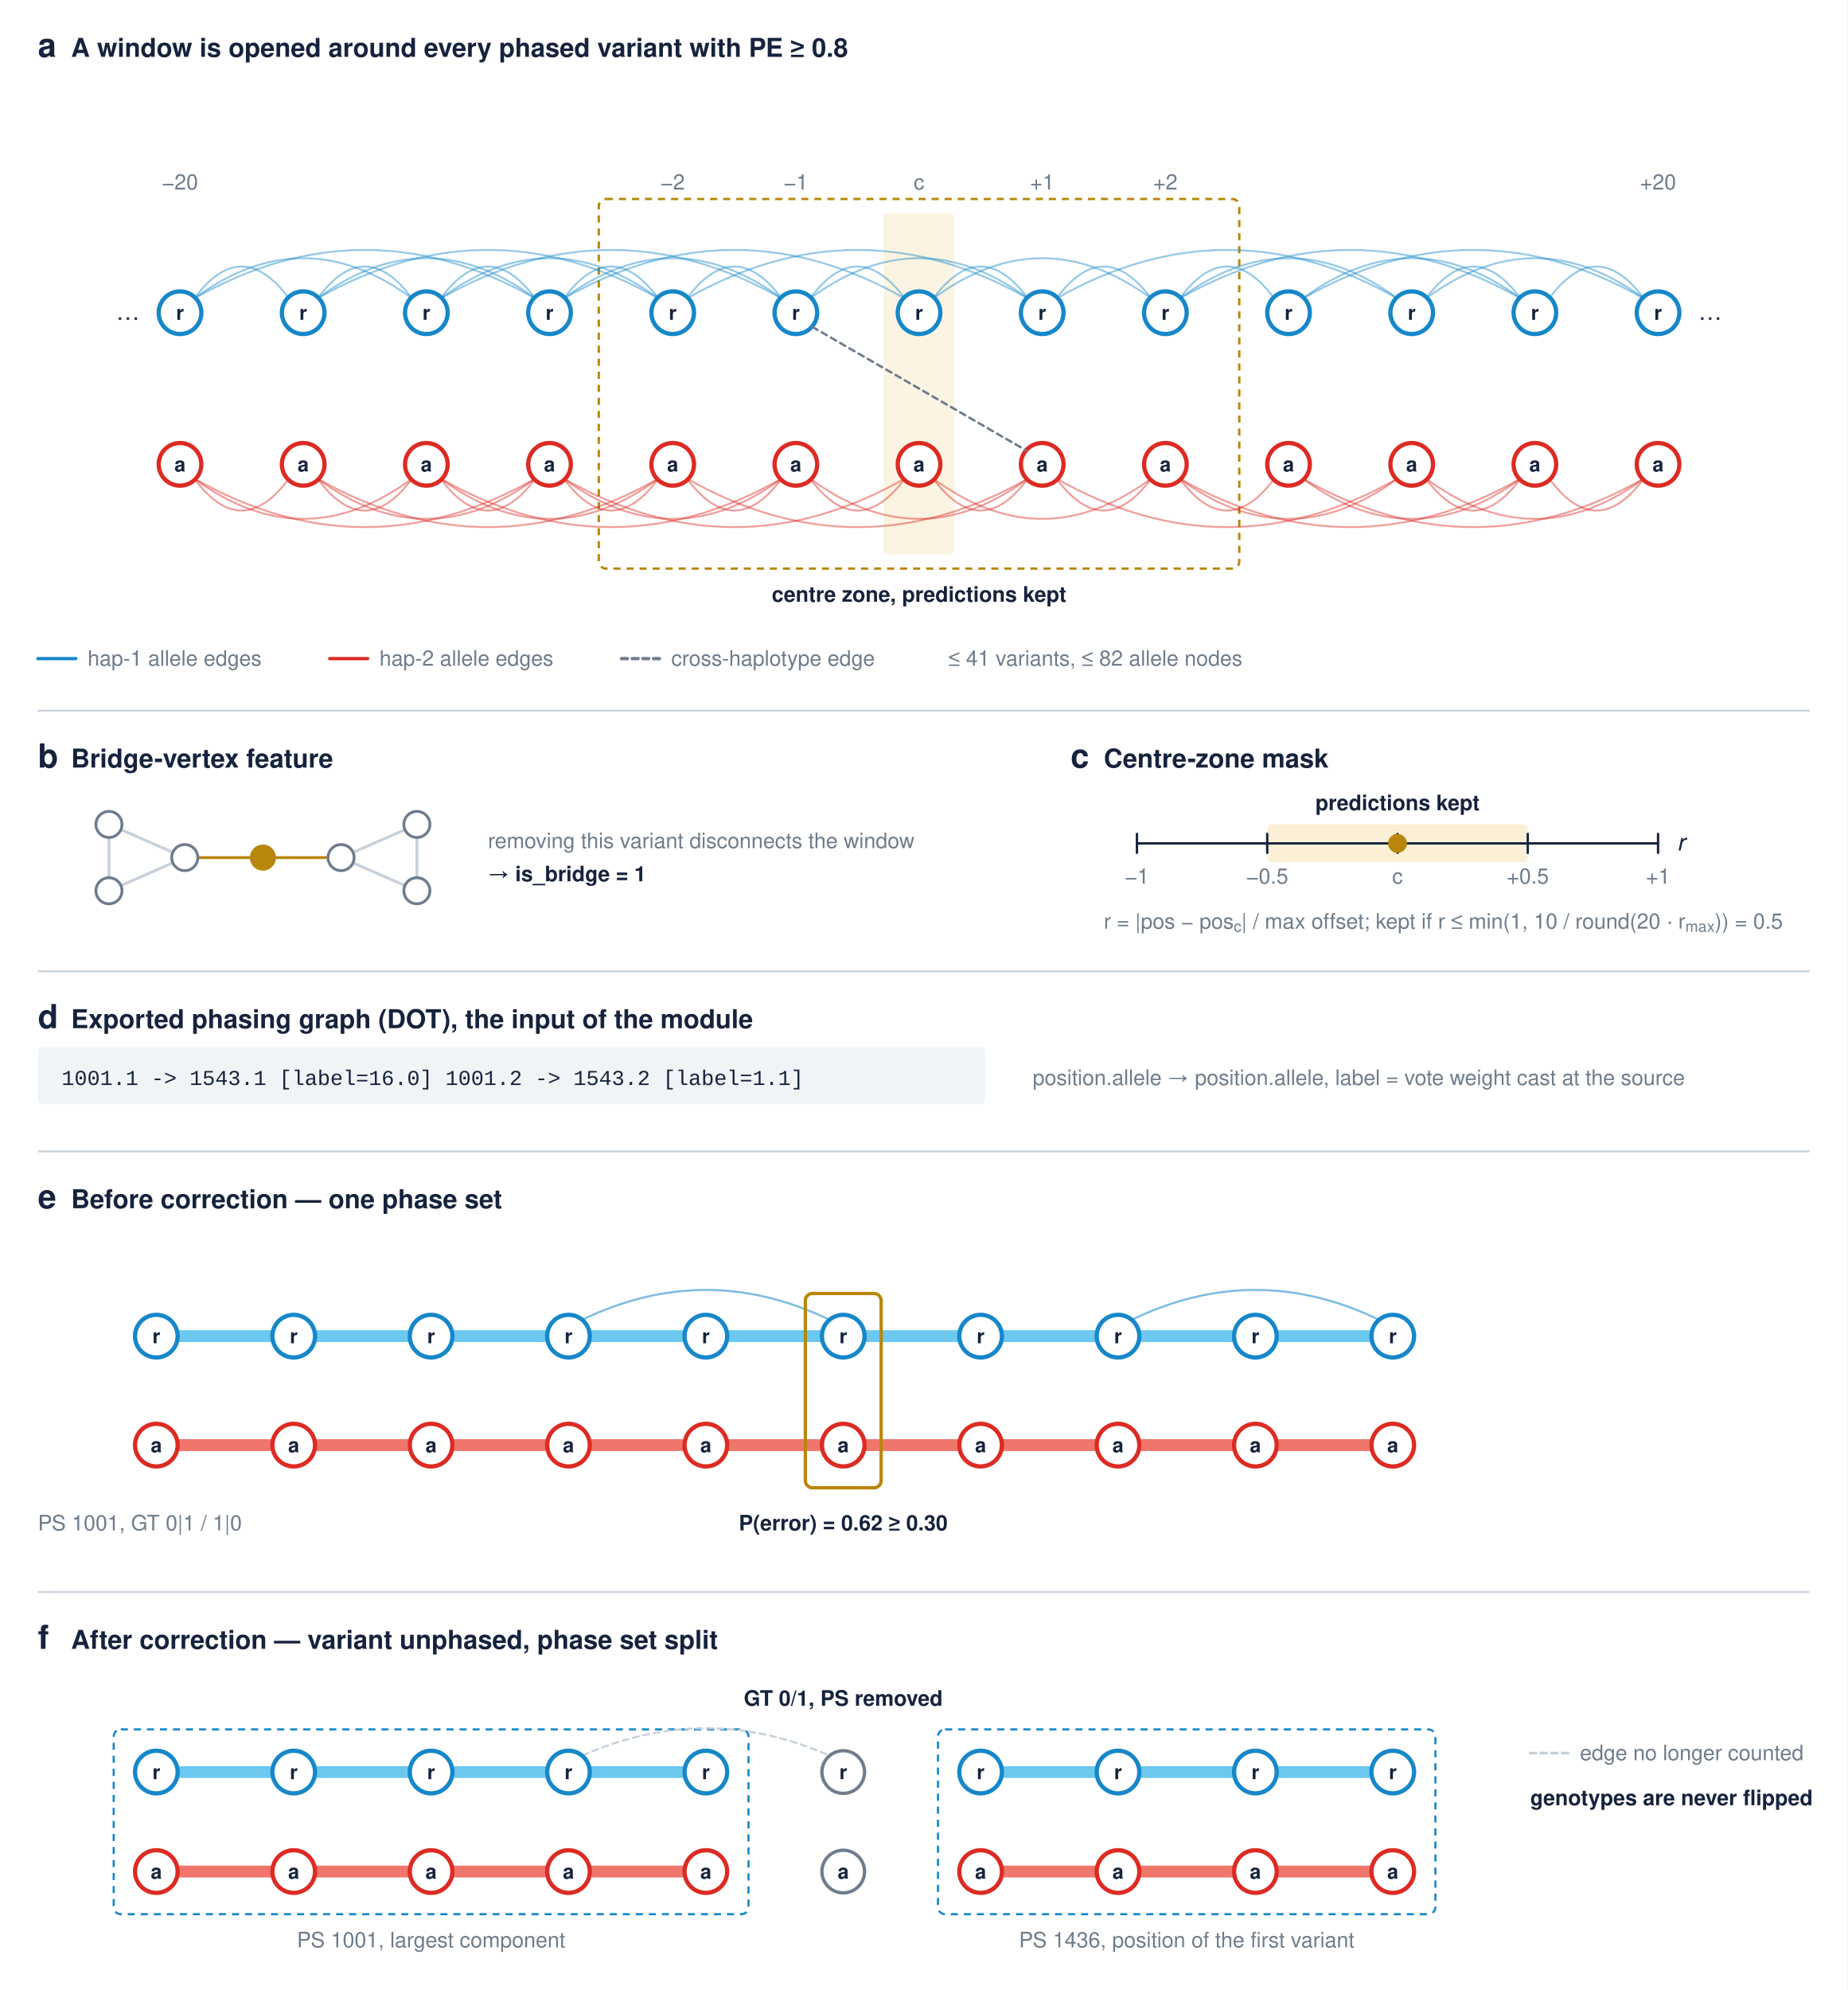
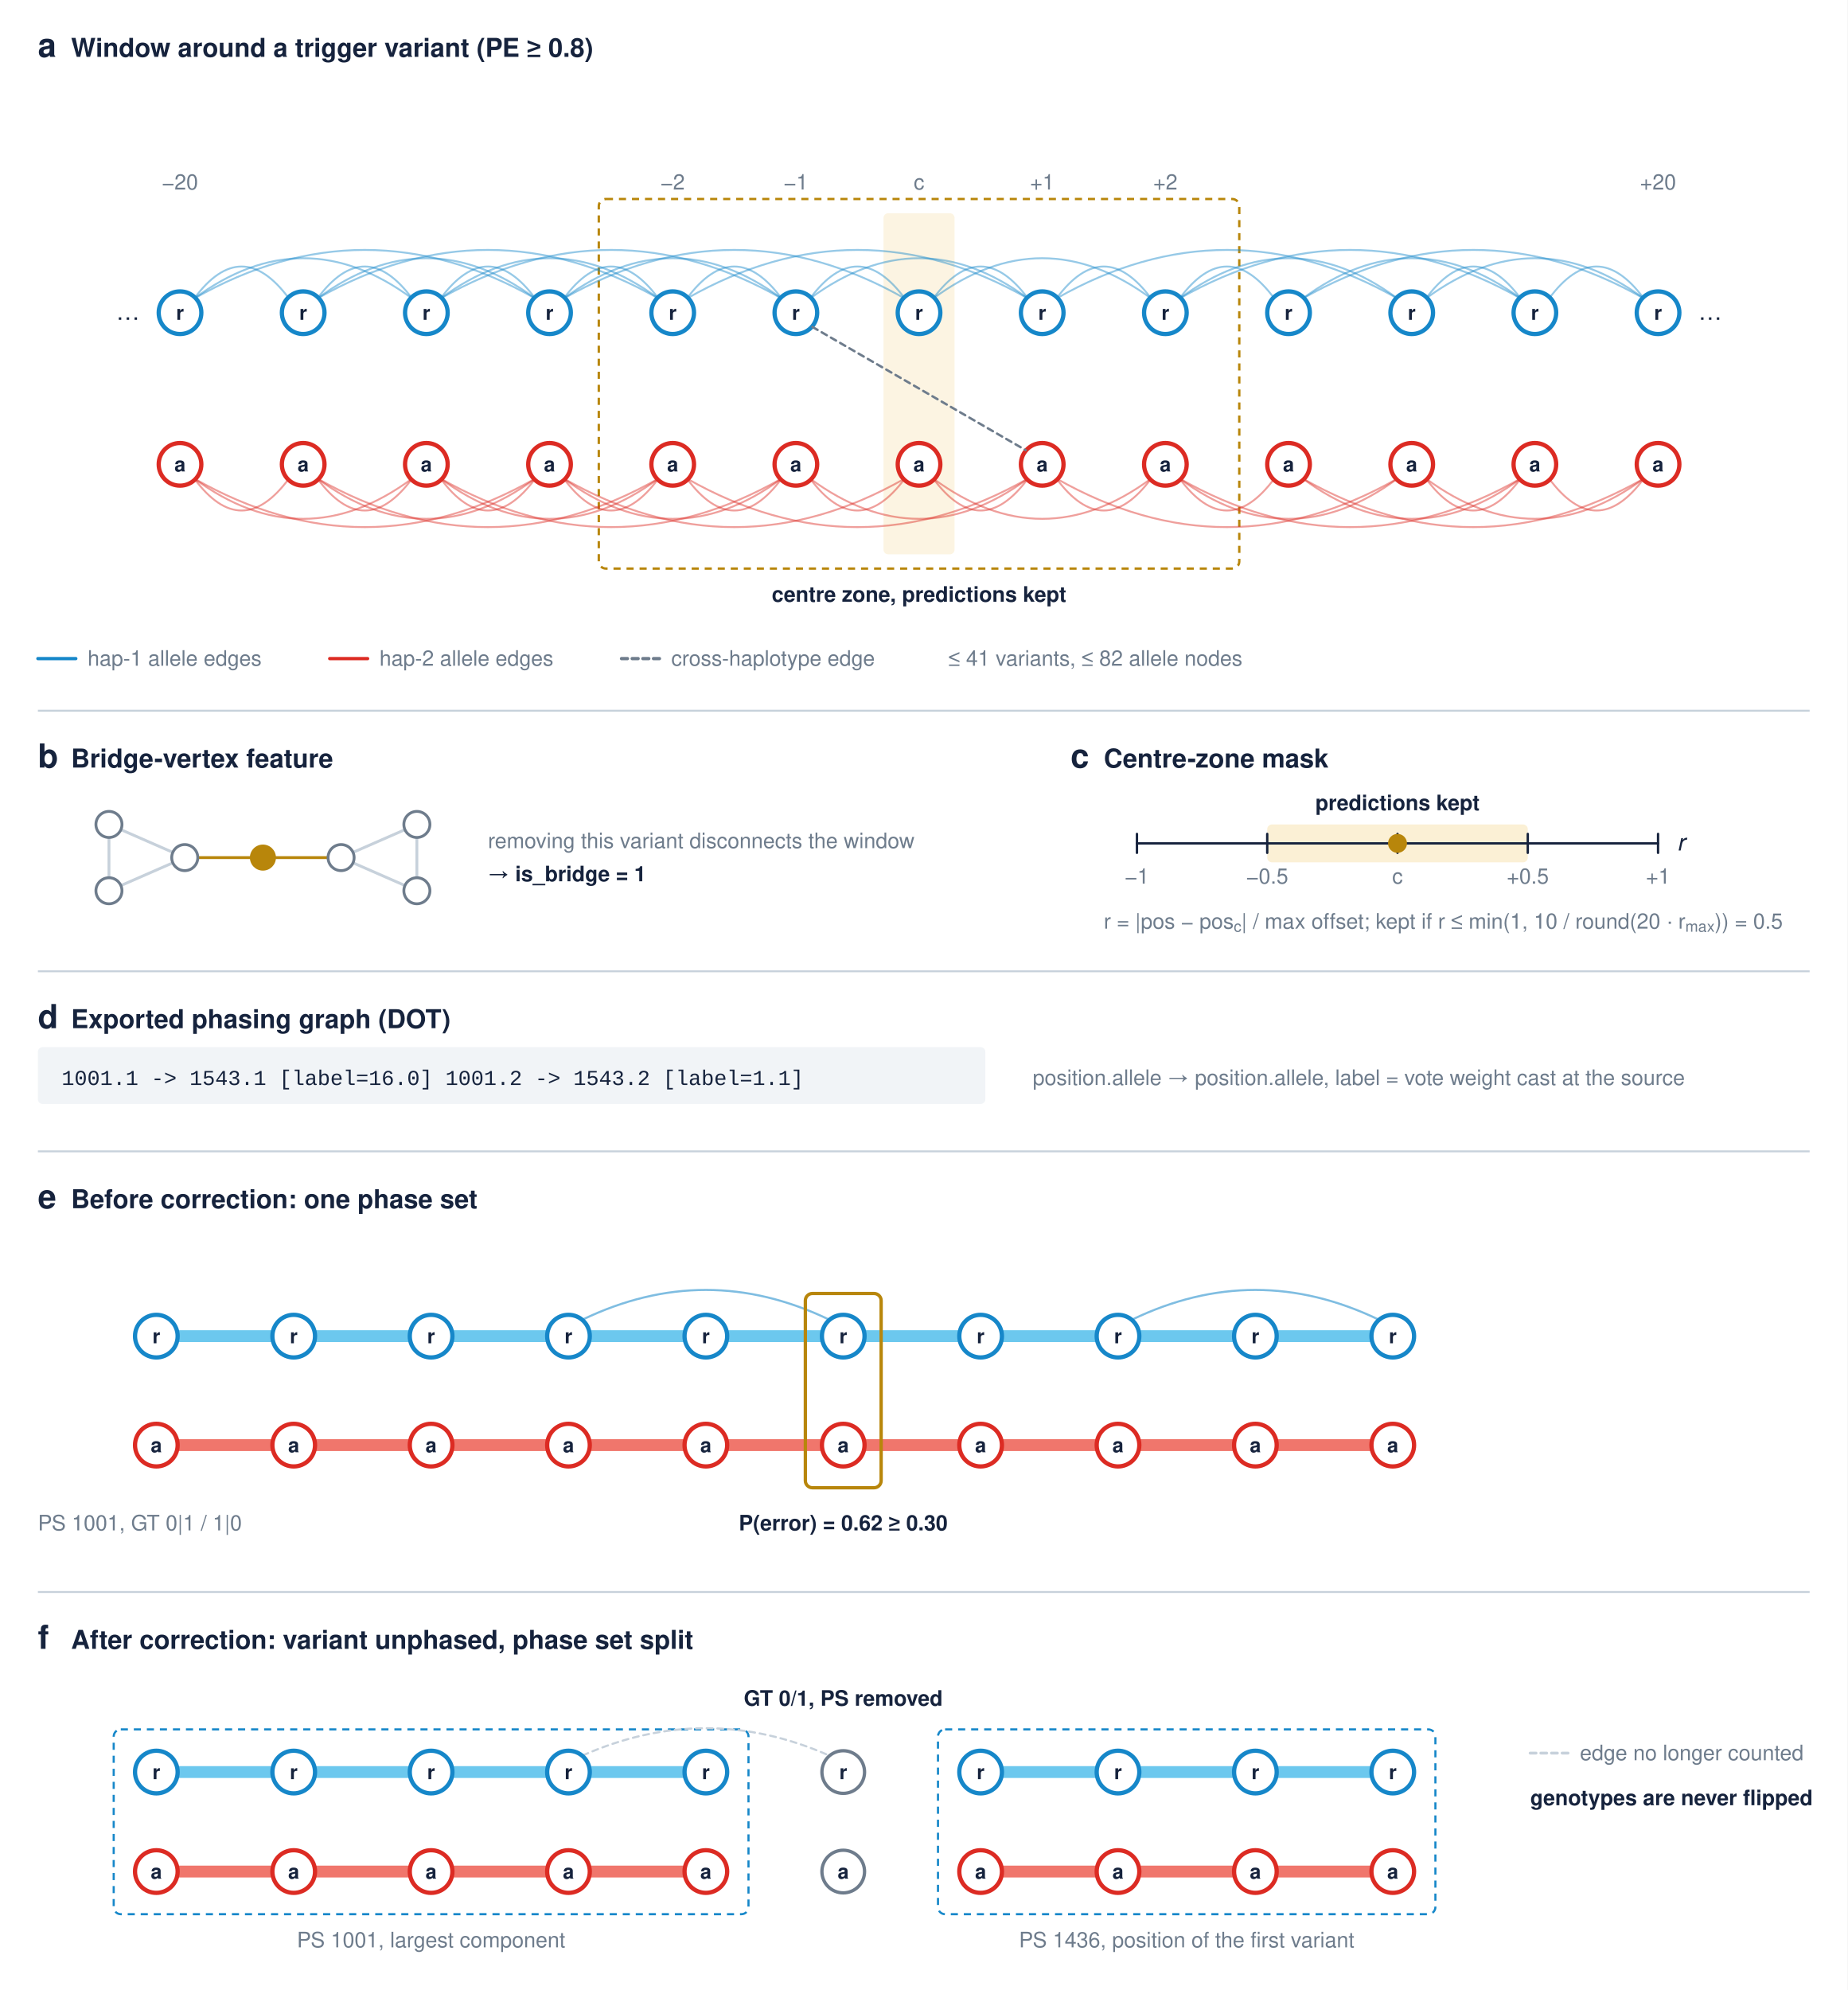
<svg xmlns="http://www.w3.org/2000/svg" width="780" height="840" viewBox="0 0 780 840">
  <style>
 text{font-family:"Helvetica Neue",Helvetica,Arial,"Liberation Sans",sans-serif;fill:#16233D}
 .pl{font-size:14px;font-weight:700}
 .h{font-size:11px;font-weight:600}
 .t{font-size:10px}
 .tb{font-size:10px;font-weight:600}
 .s{font-size:9px;fill:#6E7C8C}
 .sb{font-size:9px;font-weight:600}
 .n{font-size:8.5px;font-weight:700}
 .m{font-size:10px;font-style:italic}
 .mb{font-size:10px;font-style:italic;font-weight:600}
 .eq{font-size:10.5px}
 .code{font-family:"SF Mono",Menlo,Consolas,"Courier New",monospace;font-size:9px}
</style>
  <defs>
    <marker id="arr" viewBox="0 0 10 10" refX="9" refY="5" markerWidth="6" markerHeight="6" orient="auto-start-reverse">
      <path d="M0,0 L10,5 L0,10 z" fill="#6E7C8C" />
    </marker>
    <marker id="arrd" viewBox="0 0 10 10" refX="9" refY="5" markerWidth="6" markerHeight="6" orient="auto-start-reverse">
      <path d="M0,0 L10,5 L0,10 z" fill="#16233D" />
    </marker>
    <marker id="arra" viewBox="0 0 10 10" refX="9" refY="5" markerWidth="6" markerHeight="6" orient="auto-start-reverse">
      <path d="M0,0 L10,5 L0,10 z" fill="#B8860B" />
    </marker>
  </defs>
  <rect width="780" height="840" fill="#ffffff" />
  <text x="16.0" y="24.0" class="pl" text-anchor="start">a</text>
-   <text x="30.0" y="24.0" class="h" text-anchor="start">A window is opened around every phased variant with PE ≥ 0.8</text>
+   <text x="30.0" y="24.0" class="h" text-anchor="start">Window around a trigger variant (PE ≥ 0.8)</text>
  <rect x="252.8" y="84.0" width="270.4" height="156.0" rx="3" fill="none" stroke="#B8860B" stroke-width="1" opacity="1" stroke-dasharray="3,2.5" />
  <rect x="373.0" y="90.0" width="30.0" height="144.0" rx="2" fill="#FBF0D5" stroke="none" stroke-width="0.8" opacity="0.7" />
  <path d="M82,126 Q102.0,99 122,126" stroke="#1687C9" stroke-width="0.8" fill="none" stroke-linecap="round" stroke-linejoin="round" opacity="0.45" />
  <path d="M82,202 Q102.0,229 122,202" stroke="#DC2B23" stroke-width="0.8" fill="none" stroke-linecap="round" stroke-linejoin="round" opacity="0.45" />
  <path d="M82,126 Q128.0,92 174,126" stroke="#1687C9" stroke-width="0.8" fill="none" stroke-linecap="round" stroke-linejoin="round" opacity="0.45" />
  <path d="M82,202 Q128.0,236 174,202" stroke="#DC2B23" stroke-width="0.8" fill="none" stroke-linecap="round" stroke-linejoin="round" opacity="0.45" />
  <path d="M82,126 Q154.0,85 226,126" stroke="#1687C9" stroke-width="0.8" fill="none" stroke-linecap="round" stroke-linejoin="round" opacity="0.45" />
  <path d="M82,202 Q154.0,243 226,202" stroke="#DC2B23" stroke-width="0.8" fill="none" stroke-linecap="round" stroke-linejoin="round" opacity="0.45" />
  <path d="M134,126 Q154.0,99 174,126" stroke="#1687C9" stroke-width="0.8" fill="none" stroke-linecap="round" stroke-linejoin="round" opacity="0.45" />
  <path d="M134,202 Q154.0,229 174,202" stroke="#DC2B23" stroke-width="0.8" fill="none" stroke-linecap="round" stroke-linejoin="round" opacity="0.45" />
  <path d="M134,126 Q180.0,92 226,126" stroke="#1687C9" stroke-width="0.8" fill="none" stroke-linecap="round" stroke-linejoin="round" opacity="0.45" />
  <path d="M134,202 Q180.0,236 226,202" stroke="#DC2B23" stroke-width="0.8" fill="none" stroke-linecap="round" stroke-linejoin="round" opacity="0.45" />
  <path d="M134,126 Q206.0,85 278,126" stroke="#1687C9" stroke-width="0.8" fill="none" stroke-linecap="round" stroke-linejoin="round" opacity="0.45" />
  <path d="M134,202 Q206.0,243 278,202" stroke="#DC2B23" stroke-width="0.8" fill="none" stroke-linecap="round" stroke-linejoin="round" opacity="0.45" />
  <path d="M186,126 Q206.0,99 226,126" stroke="#1687C9" stroke-width="0.8" fill="none" stroke-linecap="round" stroke-linejoin="round" opacity="0.45" />
  <path d="M186,202 Q206.0,229 226,202" stroke="#DC2B23" stroke-width="0.8" fill="none" stroke-linecap="round" stroke-linejoin="round" opacity="0.45" />
  <path d="M186,126 Q232.0,92 278,126" stroke="#1687C9" stroke-width="0.8" fill="none" stroke-linecap="round" stroke-linejoin="round" opacity="0.45" />
  <path d="M186,202 Q232.0,236 278,202" stroke="#DC2B23" stroke-width="0.8" fill="none" stroke-linecap="round" stroke-linejoin="round" opacity="0.45" />
  <path d="M186,126 Q258.0,85 330,126" stroke="#1687C9" stroke-width="0.8" fill="none" stroke-linecap="round" stroke-linejoin="round" opacity="0.45" />
  <path d="M186,202 Q258.0,243 330,202" stroke="#DC2B23" stroke-width="0.8" fill="none" stroke-linecap="round" stroke-linejoin="round" opacity="0.45" />
  <path d="M238,126 Q258.0,99 278,126" stroke="#1687C9" stroke-width="0.8" fill="none" stroke-linecap="round" stroke-linejoin="round" opacity="0.45" />
  <path d="M238,202 Q258.0,229 278,202" stroke="#DC2B23" stroke-width="0.8" fill="none" stroke-linecap="round" stroke-linejoin="round" opacity="0.45" />
  <path d="M238,126 Q284.0,92 330,126" stroke="#1687C9" stroke-width="0.8" fill="none" stroke-linecap="round" stroke-linejoin="round" opacity="0.45" />
  <path d="M238,202 Q284.0,236 330,202" stroke="#DC2B23" stroke-width="0.8" fill="none" stroke-linecap="round" stroke-linejoin="round" opacity="0.45" />
  <path d="M238,126 Q310.0,85 382,126" stroke="#1687C9" stroke-width="0.8" fill="none" stroke-linecap="round" stroke-linejoin="round" opacity="0.45" />
  <path d="M238,202 Q310.0,243 382,202" stroke="#DC2B23" stroke-width="0.8" fill="none" stroke-linecap="round" stroke-linejoin="round" opacity="0.45" />
  <path d="M290,126 Q310.0,99 330,126" stroke="#1687C9" stroke-width="0.8" fill="none" stroke-linecap="round" stroke-linejoin="round" opacity="0.45" />
  <path d="M290,202 Q310.0,229 330,202" stroke="#DC2B23" stroke-width="0.8" fill="none" stroke-linecap="round" stroke-linejoin="round" opacity="0.45" />
  <path d="M290,126 Q362.0,85 434,126" stroke="#1687C9" stroke-width="0.8" fill="none" stroke-linecap="round" stroke-linejoin="round" opacity="0.45" />
  <path d="M290,202 Q362.0,243 434,202" stroke="#DC2B23" stroke-width="0.8" fill="none" stroke-linecap="round" stroke-linejoin="round" opacity="0.45" />
  <path d="M342,126 Q362.0,99 382,126" stroke="#1687C9" stroke-width="0.8" fill="none" stroke-linecap="round" stroke-linejoin="round" opacity="0.45" />
  <path d="M342,202 Q362.0,229 382,202" stroke="#DC2B23" stroke-width="0.8" fill="none" stroke-linecap="round" stroke-linejoin="round" opacity="0.45" />
  <path d="M342,126 Q388.0,92 434,126" stroke="#1687C9" stroke-width="0.8" fill="none" stroke-linecap="round" stroke-linejoin="round" opacity="0.45" />
  <path d="M342,202 Q388.0,236 434,202" stroke="#DC2B23" stroke-width="0.8" fill="none" stroke-linecap="round" stroke-linejoin="round" opacity="0.45" />
  <path d="M394,126 Q414.0,99 434,126" stroke="#1687C9" stroke-width="0.8" fill="none" stroke-linecap="round" stroke-linejoin="round" opacity="0.45" />
  <path d="M394,202 Q414.0,229 434,202" stroke="#DC2B23" stroke-width="0.8" fill="none" stroke-linecap="round" stroke-linejoin="round" opacity="0.45" />
  <path d="M394,126 Q440.0,92 486,126" stroke="#1687C9" stroke-width="0.8" fill="none" stroke-linecap="round" stroke-linejoin="round" opacity="0.45" />
  <path d="M394,202 Q440.0,236 486,202" stroke="#DC2B23" stroke-width="0.8" fill="none" stroke-linecap="round" stroke-linejoin="round" opacity="0.45" />
  <path d="M446,126 Q466.0,99 486,126" stroke="#1687C9" stroke-width="0.8" fill="none" stroke-linecap="round" stroke-linejoin="round" opacity="0.45" />
  <path d="M446,202 Q466.0,229 486,202" stroke="#DC2B23" stroke-width="0.8" fill="none" stroke-linecap="round" stroke-linejoin="round" opacity="0.45" />
  <path d="M446,126 Q518.0,85 590,126" stroke="#1687C9" stroke-width="0.8" fill="none" stroke-linecap="round" stroke-linejoin="round" opacity="0.45" />
  <path d="M446,202 Q518.0,243 590,202" stroke="#DC2B23" stroke-width="0.8" fill="none" stroke-linecap="round" stroke-linejoin="round" opacity="0.45" />
  <path d="M498,126 Q518.0,99 538,126" stroke="#1687C9" stroke-width="0.8" fill="none" stroke-linecap="round" stroke-linejoin="round" opacity="0.45" />
  <path d="M498,202 Q518.0,229 538,202" stroke="#DC2B23" stroke-width="0.8" fill="none" stroke-linecap="round" stroke-linejoin="round" opacity="0.45" />
  <path d="M498,126 Q544.0,92 590,126" stroke="#1687C9" stroke-width="0.8" fill="none" stroke-linecap="round" stroke-linejoin="round" opacity="0.45" />
  <path d="M498,202 Q544.0,236 590,202" stroke="#DC2B23" stroke-width="0.8" fill="none" stroke-linecap="round" stroke-linejoin="round" opacity="0.45" />
  <path d="M498,126 Q570.0,85 642,126" stroke="#1687C9" stroke-width="0.8" fill="none" stroke-linecap="round" stroke-linejoin="round" opacity="0.45" />
  <path d="M498,202 Q570.0,243 642,202" stroke="#DC2B23" stroke-width="0.8" fill="none" stroke-linecap="round" stroke-linejoin="round" opacity="0.45" />
  <path d="M550,126 Q596.0,92 642,126" stroke="#1687C9" stroke-width="0.8" fill="none" stroke-linecap="round" stroke-linejoin="round" opacity="0.45" />
  <path d="M550,202 Q596.0,236 642,202" stroke="#DC2B23" stroke-width="0.8" fill="none" stroke-linecap="round" stroke-linejoin="round" opacity="0.45" />
  <path d="M550,126 Q622.0,85 694,126" stroke="#1687C9" stroke-width="0.8" fill="none" stroke-linecap="round" stroke-linejoin="round" opacity="0.45" />
  <path d="M550,202 Q622.0,243 694,202" stroke="#DC2B23" stroke-width="0.8" fill="none" stroke-linecap="round" stroke-linejoin="round" opacity="0.45" />
  <path d="M602,126 Q622.0,99 642,126" stroke="#1687C9" stroke-width="0.8" fill="none" stroke-linecap="round" stroke-linejoin="round" opacity="0.45" />
  <path d="M602,202 Q622.0,229 642,202" stroke="#DC2B23" stroke-width="0.8" fill="none" stroke-linecap="round" stroke-linejoin="round" opacity="0.45" />
  <path d="M602,126 Q648.0,92 694,126" stroke="#1687C9" stroke-width="0.8" fill="none" stroke-linecap="round" stroke-linejoin="round" opacity="0.45" />
  <path d="M602,202 Q648.0,236 694,202" stroke="#DC2B23" stroke-width="0.8" fill="none" stroke-linecap="round" stroke-linejoin="round" opacity="0.45" />
  <path d="M654,126 Q674.0,99 694,126" stroke="#1687C9" stroke-width="0.8" fill="none" stroke-linecap="round" stroke-linejoin="round" opacity="0.45" />
  <path d="M654,202 Q674.0,229 694,202" stroke="#DC2B23" stroke-width="0.8" fill="none" stroke-linecap="round" stroke-linejoin="round" opacity="0.45" />
  <circle cx="76.0" cy="132.0" r="9" fill="#fff" stroke="#1687C9" stroke-width="1.8" />
  <text x="76.0" y="135.0" class="n" text-anchor="middle" fill="#1687C9">r</text>
  <circle cx="76.0" cy="196.0" r="9" fill="#fff" stroke="#DC2B23" stroke-width="1.8" />
  <text x="76.0" y="199.0" class="n" text-anchor="middle" fill="#DC2B23">a</text>
  <text x="76.0" y="80.0" class="s" text-anchor="middle" fill="#6E7C8C">−20</text>
  <circle cx="128.0" cy="132.0" r="9" fill="#fff" stroke="#1687C9" stroke-width="1.8" />
  <text x="128.0" y="135.0" class="n" text-anchor="middle" fill="#1687C9">r</text>
  <circle cx="128.0" cy="196.0" r="9" fill="#fff" stroke="#DC2B23" stroke-width="1.8" />
  <text x="128.0" y="199.0" class="n" text-anchor="middle" fill="#DC2B23">a</text>
  <circle cx="180.0" cy="132.0" r="9" fill="#fff" stroke="#1687C9" stroke-width="1.8" />
  <text x="180.0" y="135.0" class="n" text-anchor="middle" fill="#1687C9">r</text>
  <circle cx="180.0" cy="196.0" r="9" fill="#fff" stroke="#DC2B23" stroke-width="1.8" />
  <text x="180.0" y="199.0" class="n" text-anchor="middle" fill="#DC2B23">a</text>
  <circle cx="232.0" cy="132.0" r="9" fill="#fff" stroke="#1687C9" stroke-width="1.8" />
  <text x="232.0" y="135.0" class="n" text-anchor="middle" fill="#1687C9">r</text>
  <circle cx="232.0" cy="196.0" r="9" fill="#fff" stroke="#DC2B23" stroke-width="1.8" />
  <text x="232.0" y="199.0" class="n" text-anchor="middle" fill="#DC2B23">a</text>
  <circle cx="284.0" cy="132.0" r="9" fill="#fff" stroke="#1687C9" stroke-width="1.8" />
  <text x="284.0" y="135.0" class="n" text-anchor="middle" fill="#1687C9">r</text>
  <circle cx="284.0" cy="196.0" r="9" fill="#fff" stroke="#DC2B23" stroke-width="1.8" />
  <text x="284.0" y="199.0" class="n" text-anchor="middle" fill="#DC2B23">a</text>
  <text x="284.0" y="80.0" class="s" text-anchor="middle" fill="#6E7C8C">−2</text>
  <circle cx="336.0" cy="132.0" r="9" fill="#fff" stroke="#1687C9" stroke-width="1.8" />
  <text x="336.0" y="135.0" class="n" text-anchor="middle" fill="#1687C9">r</text>
  <circle cx="336.0" cy="196.0" r="9" fill="#fff" stroke="#DC2B23" stroke-width="1.8" />
  <text x="336.0" y="199.0" class="n" text-anchor="middle" fill="#DC2B23">a</text>
  <text x="336.0" y="80.0" class="s" text-anchor="middle" fill="#6E7C8C">−1</text>
  <circle cx="388.0" cy="132.0" r="9" fill="#fff" stroke="#1687C9" stroke-width="1.8" />
  <text x="388.0" y="135.0" class="n" text-anchor="middle" fill="#1687C9">r</text>
  <circle cx="388.0" cy="196.0" r="9" fill="#fff" stroke="#DC2B23" stroke-width="1.8" />
  <text x="388.0" y="199.0" class="n" text-anchor="middle" fill="#DC2B23">a</text>
  <text x="388.0" y="80.0" class="s" text-anchor="middle" fill="#B8860B">c</text>
  <circle cx="440.0" cy="132.0" r="9" fill="#fff" stroke="#1687C9" stroke-width="1.8" />
  <text x="440.0" y="135.0" class="n" text-anchor="middle" fill="#1687C9">r</text>
  <circle cx="440.0" cy="196.0" r="9" fill="#fff" stroke="#DC2B23" stroke-width="1.8" />
  <text x="440.0" y="199.0" class="n" text-anchor="middle" fill="#DC2B23">a</text>
  <text x="440.0" y="80.0" class="s" text-anchor="middle" fill="#6E7C8C">+1</text>
  <circle cx="492.0" cy="132.0" r="9" fill="#fff" stroke="#1687C9" stroke-width="1.8" />
  <text x="492.0" y="135.0" class="n" text-anchor="middle" fill="#1687C9">r</text>
  <circle cx="492.0" cy="196.0" r="9" fill="#fff" stroke="#DC2B23" stroke-width="1.8" />
  <text x="492.0" y="199.0" class="n" text-anchor="middle" fill="#DC2B23">a</text>
  <text x="492.0" y="80.0" class="s" text-anchor="middle" fill="#6E7C8C">+2</text>
  <circle cx="544.0" cy="132.0" r="9" fill="#fff" stroke="#1687C9" stroke-width="1.8" />
  <text x="544.0" y="135.0" class="n" text-anchor="middle" fill="#1687C9">r</text>
  <circle cx="544.0" cy="196.0" r="9" fill="#fff" stroke="#DC2B23" stroke-width="1.8" />
  <text x="544.0" y="199.0" class="n" text-anchor="middle" fill="#DC2B23">a</text>
  <circle cx="596.0" cy="132.0" r="9" fill="#fff" stroke="#1687C9" stroke-width="1.8" />
  <text x="596.0" y="135.0" class="n" text-anchor="middle" fill="#1687C9">r</text>
  <circle cx="596.0" cy="196.0" r="9" fill="#fff" stroke="#DC2B23" stroke-width="1.8" />
  <text x="596.0" y="199.0" class="n" text-anchor="middle" fill="#DC2B23">a</text>
  <circle cx="648.0" cy="132.0" r="9" fill="#fff" stroke="#1687C9" stroke-width="1.8" />
  <text x="648.0" y="135.0" class="n" text-anchor="middle" fill="#1687C9">r</text>
  <circle cx="648.0" cy="196.0" r="9" fill="#fff" stroke="#DC2B23" stroke-width="1.8" />
  <text x="648.0" y="199.0" class="n" text-anchor="middle" fill="#DC2B23">a</text>
  <circle cx="700.0" cy="132.0" r="9" fill="#fff" stroke="#1687C9" stroke-width="1.8" />
  <text x="700.0" y="135.0" class="n" text-anchor="middle" fill="#1687C9">r</text>
  <circle cx="700.0" cy="196.0" r="9" fill="#fff" stroke="#DC2B23" stroke-width="1.8" />
  <text x="700.0" y="199.0" class="n" text-anchor="middle" fill="#DC2B23">a</text>
  <text x="700.0" y="80.0" class="s" text-anchor="middle" fill="#6E7C8C">+20</text>
  <line x1="343.0" y1="138.0" x2="433.0" y2="190.0" stroke="#6E7C8C" stroke-width="1" stroke-linecap="round" stroke-dasharray="2.5,2" />
  <text x="54.0" y="135.0" class="t" text-anchor="middle">…</text>
  <text x="722.0" y="135.0" class="t" text-anchor="middle">…</text>
  <text x="388.0" y="254.0" class="sb" text-anchor="middle" fill="#B8860B">centre zone, predictions kept</text>
  <line x1="16.0" y1="278.0" x2="32.0" y2="278.0" stroke="#1687C9" stroke-width="1.4" stroke-linecap="round" />
  <text x="37.0" y="281.0" class="s" text-anchor="start">hap-1 allele edges</text>
  <line x1="139.2" y1="278.0" x2="155.2" y2="278.0" stroke="#DC2B23" stroke-width="1.4" stroke-linecap="round" />
  <text x="160.2" y="281.0" class="s" text-anchor="start">hap-2 allele edges</text>
  <line x1="262.4" y1="278.0" x2="278.4" y2="278.0" stroke="#6E7C8C" stroke-width="1.4" stroke-linecap="round" stroke-dasharray="2.5,2" />
  <text x="283.4" y="281.0" class="s" text-anchor="start">cross-haplotype edge</text>
  <text x="400.4" y="281.0" class="s" text-anchor="start" fill="#16233D">≤ 41 variants, ≤ 82 allele nodes</text>
  <line x1="16.0" y1="300.0" x2="764.0" y2="300.0" stroke="#C7D1DB" stroke-width="0.8" stroke-linecap="butt" />
  <text x="16.0" y="324.0" class="pl" text-anchor="start">b</text>
  <text x="30.0" y="324.0" class="h" text-anchor="start">Bridge-vertex feature</text>
  <line x1="46.0" y1="348.0" x2="46.0" y2="376.0" stroke="#C7D1DB" stroke-width="1.2" stroke-linecap="round" />
  <line x1="46.0" y1="376.0" x2="78.0" y2="362.0" stroke="#C7D1DB" stroke-width="1.2" stroke-linecap="round" />
  <line x1="78.0" y1="362.0" x2="46.0" y2="348.0" stroke="#C7D1DB" stroke-width="1.2" stroke-linecap="round" />
  <line x1="176.0" y1="348.0" x2="176.0" y2="376.0" stroke="#C7D1DB" stroke-width="1.2" stroke-linecap="round" />
  <line x1="176.0" y1="376.0" x2="144.0" y2="362.0" stroke="#C7D1DB" stroke-width="1.2" stroke-linecap="round" />
  <line x1="144.0" y1="362.0" x2="176.0" y2="348.0" stroke="#C7D1DB" stroke-width="1.2" stroke-linecap="round" />
  <line x1="78.0" y1="362.0" x2="111.0" y2="362.0" stroke="#B8860B" stroke-width="1.2" stroke-linecap="round" />
  <line x1="111.0" y1="362.0" x2="144.0" y2="362.0" stroke="#B8860B" stroke-width="1.2" stroke-linecap="round" />
  <circle cx="46.0" cy="348.0" r="5.5" fill="#fff" stroke="#6E7C8C" stroke-width="1.2" />
  <circle cx="46.0" cy="376.0" r="5.5" fill="#fff" stroke="#6E7C8C" stroke-width="1.2" />
  <circle cx="78.0" cy="362.0" r="5.5" fill="#fff" stroke="#6E7C8C" stroke-width="1.2" />
  <circle cx="176.0" cy="348.0" r="5.5" fill="#fff" stroke="#6E7C8C" stroke-width="1.2" />
  <circle cx="176.0" cy="376.0" r="5.5" fill="#fff" stroke="#6E7C8C" stroke-width="1.2" />
  <circle cx="144.0" cy="362.0" r="5.5" fill="#fff" stroke="#6E7C8C" stroke-width="1.2" />
  <circle cx="111.0" cy="362.0" r="5.5" fill="#B8860B" stroke="#B8860B" stroke-width="0" />
  <text x="206.0" y="358.0" class="s" text-anchor="start">removing this variant disconnects the window</text>
  <text x="206.0" y="372.0" class="sb" text-anchor="start" fill="#B8860B">→ is_bridge = 1</text>
  <text x="452.0" y="324.0" class="pl" text-anchor="start">c</text>
  <text x="466.0" y="324.0" class="h" text-anchor="start">Centre-zone mask</text>
  <rect x="535.0" y="348.0" width="110.0" height="16.0" rx="2" fill="#FBF0D5" stroke="none" stroke-width="0.8" opacity="1" />
  <line x1="480.0" y1="356.0" x2="700.0" y2="356.0" stroke="#16233D" stroke-width="1" stroke-linecap="round" />
  <line x1="480.0" y1="352.0" x2="480.0" y2="360.0" stroke="#16233D" stroke-width="1" stroke-linecap="round" />
  <text x="480.0" y="373.0" class="s" text-anchor="middle" fill="#6E7C8C">−1</text>
  <line x1="535.0" y1="352.0" x2="535.0" y2="360.0" stroke="#16233D" stroke-width="1" stroke-linecap="round" />
  <text x="535.0" y="373.0" class="s" text-anchor="middle" fill="#6E7C8C">−0.5</text>
  <line x1="590.0" y1="352.0" x2="590.0" y2="360.0" stroke="#16233D" stroke-width="1" stroke-linecap="round" />
  <text x="590.0" y="373.0" class="s" text-anchor="middle" fill="#B8860B">c</text>
  <line x1="645.0" y1="352.0" x2="645.0" y2="360.0" stroke="#16233D" stroke-width="1" stroke-linecap="round" />
  <text x="645.0" y="373.0" class="s" text-anchor="middle" fill="#6E7C8C">+0.5</text>
  <line x1="700.0" y1="352.0" x2="700.0" y2="360.0" stroke="#16233D" stroke-width="1" stroke-linecap="round" />
  <text x="700.0" y="373.0" class="s" text-anchor="middle" fill="#6E7C8C">+1</text>
  <circle cx="590.0" cy="356.0" r="4" fill="#B8860B" stroke="#B8860B" stroke-width="0" />
  <text x="590.0" y="342.0" class="sb" text-anchor="middle" fill="#B8860B">predictions kept</text>
  <text x="708.0" y="359.0" class="m" text-anchor="start" fill="#16233D">r</text>
  <text x="466.0" y="392.0" class="s" text-anchor="start">r = |pos − pos<tspan font-size="72%" baseline-shift="sub">c</tspan>| / max offset;  kept if r ≤ min(1, 10 / round(20 · r<tspan font-size="72%" baseline-shift="sub">max</tspan>)) = 0.5</text>
  <line x1="16.0" y1="410.0" x2="764.0" y2="410.0" stroke="#C7D1DB" stroke-width="0.8" stroke-linecap="butt" />
  <text x="16.0" y="434.0" class="pl" text-anchor="start">d</text>
-   <text x="30.0" y="434.0" class="h" text-anchor="start">Exported phasing graph (DOT), the input of the module</text>
+   <text x="30.0" y="434.0" class="h" text-anchor="start">Exported phasing graph (DOT)</text>
  <rect x="16.0" y="442.0" width="400.0" height="24.0" rx="2" fill="#F1F4F7" stroke="none" stroke-width="0.8" opacity="1" />
  <text x="26.0" y="458.0" class="code" text-anchor="start">1001.1 -&gt; 1543.1 [label=16.0]     1001.2 -&gt; 1543.2 [label=1.1]</text>
  <text x="436.0" y="458.0" class="s" text-anchor="start">position.allele → position.allele,  label = vote weight cast at the source</text>
  <line x1="16.0" y1="486.0" x2="764.0" y2="486.0" stroke="#C7D1DB" stroke-width="0.8" stroke-linecap="butt" />
  <text x="16.0" y="510.0" class="pl" text-anchor="start">e</text>
-   <text x="30.0" y="510.0" class="h" text-anchor="start">Before correction  —  one phase set</text>
+   <text x="30.0" y="510.0" class="h" text-anchor="start">Before correction: one phase set</text>
  <line x1="66.0" y1="564.0" x2="124.0" y2="564.0" stroke="#6CC8EE" stroke-width="5" stroke-linecap="butt" />
  <line x1="66.0" y1="610.0" x2="124.0" y2="610.0" stroke="#F0766C" stroke-width="5" stroke-linecap="butt" />
  <line x1="124.0" y1="564.0" x2="182.0" y2="564.0" stroke="#6CC8EE" stroke-width="5" stroke-linecap="butt" />
  <line x1="124.0" y1="610.0" x2="182.0" y2="610.0" stroke="#F0766C" stroke-width="5" stroke-linecap="butt" />
  <line x1="182.0" y1="564.0" x2="240.0" y2="564.0" stroke="#6CC8EE" stroke-width="5" stroke-linecap="butt" />
  <line x1="182.0" y1="610.0" x2="240.0" y2="610.0" stroke="#F0766C" stroke-width="5" stroke-linecap="butt" />
  <line x1="240.0" y1="564.0" x2="298.0" y2="564.0" stroke="#6CC8EE" stroke-width="5" stroke-linecap="butt" />
  <line x1="240.0" y1="610.0" x2="298.0" y2="610.0" stroke="#F0766C" stroke-width="5" stroke-linecap="butt" />
  <path d="M246,557 Q298.0,532 350,557" stroke="#1687C9" stroke-width="0.9" fill="none" stroke-linecap="round" stroke-linejoin="round" opacity="0.55" />
  <line x1="298.0" y1="564.0" x2="356.0" y2="564.0" stroke="#6CC8EE" stroke-width="5" stroke-linecap="butt" />
  <line x1="298.0" y1="610.0" x2="356.0" y2="610.0" stroke="#F0766C" stroke-width="5" stroke-linecap="butt" />
  <line x1="356.0" y1="564.0" x2="414.0" y2="564.0" stroke="#6CC8EE" stroke-width="5" stroke-linecap="butt" />
  <line x1="356.0" y1="610.0" x2="414.0" y2="610.0" stroke="#F0766C" stroke-width="5" stroke-linecap="butt" />
  <line x1="414.0" y1="564.0" x2="472.0" y2="564.0" stroke="#6CC8EE" stroke-width="5" stroke-linecap="butt" />
  <line x1="414.0" y1="610.0" x2="472.0" y2="610.0" stroke="#F0766C" stroke-width="5" stroke-linecap="butt" />
  <line x1="472.0" y1="564.0" x2="530.0" y2="564.0" stroke="#6CC8EE" stroke-width="5" stroke-linecap="butt" />
  <line x1="472.0" y1="610.0" x2="530.0" y2="610.0" stroke="#F0766C" stroke-width="5" stroke-linecap="butt" />
  <path d="M478,557 Q530.0,532 582,557" stroke="#1687C9" stroke-width="0.9" fill="none" stroke-linecap="round" stroke-linejoin="round" opacity="0.55" />
  <line x1="530.0" y1="564.0" x2="588.0" y2="564.0" stroke="#6CC8EE" stroke-width="5" stroke-linecap="butt" />
  <line x1="530.0" y1="610.0" x2="588.0" y2="610.0" stroke="#F0766C" stroke-width="5" stroke-linecap="butt" />
  <circle cx="66.0" cy="564.0" r="9" fill="#fff" stroke="#1687C9" stroke-width="1.8" />
  <text x="66.0" y="567.0" class="n" text-anchor="middle" fill="#1687C9">r</text>
  <circle cx="66.0" cy="610.0" r="9" fill="#fff" stroke="#DC2B23" stroke-width="1.8" />
  <text x="66.0" y="613.0" class="n" text-anchor="middle" fill="#DC2B23">a</text>
  <circle cx="124.0" cy="564.0" r="9" fill="#fff" stroke="#1687C9" stroke-width="1.8" />
  <text x="124.0" y="567.0" class="n" text-anchor="middle" fill="#1687C9">r</text>
  <circle cx="124.0" cy="610.0" r="9" fill="#fff" stroke="#DC2B23" stroke-width="1.8" />
  <text x="124.0" y="613.0" class="n" text-anchor="middle" fill="#DC2B23">a</text>
  <circle cx="182.0" cy="564.0" r="9" fill="#fff" stroke="#1687C9" stroke-width="1.8" />
  <text x="182.0" y="567.0" class="n" text-anchor="middle" fill="#1687C9">r</text>
  <circle cx="182.0" cy="610.0" r="9" fill="#fff" stroke="#DC2B23" stroke-width="1.8" />
  <text x="182.0" y="613.0" class="n" text-anchor="middle" fill="#DC2B23">a</text>
  <circle cx="240.0" cy="564.0" r="9" fill="#fff" stroke="#1687C9" stroke-width="1.8" />
  <text x="240.0" y="567.0" class="n" text-anchor="middle" fill="#1687C9">r</text>
  <circle cx="240.0" cy="610.0" r="9" fill="#fff" stroke="#DC2B23" stroke-width="1.8" />
  <text x="240.0" y="613.0" class="n" text-anchor="middle" fill="#DC2B23">a</text>
  <circle cx="298.0" cy="564.0" r="9" fill="#fff" stroke="#1687C9" stroke-width="1.8" />
  <text x="298.0" y="567.0" class="n" text-anchor="middle" fill="#1687C9">r</text>
  <circle cx="298.0" cy="610.0" r="9" fill="#fff" stroke="#DC2B23" stroke-width="1.8" />
  <text x="298.0" y="613.0" class="n" text-anchor="middle" fill="#DC2B23">a</text>
  <circle cx="356.0" cy="564.0" r="9" fill="#fff" stroke="#1687C9" stroke-width="1.8" />
  <text x="356.0" y="567.0" class="n" text-anchor="middle" fill="#1687C9">r</text>
  <circle cx="356.0" cy="610.0" r="9" fill="#fff" stroke="#DC2B23" stroke-width="1.8" />
  <text x="356.0" y="613.0" class="n" text-anchor="middle" fill="#DC2B23">a</text>
  <circle cx="414.0" cy="564.0" r="9" fill="#fff" stroke="#1687C9" stroke-width="1.8" />
  <text x="414.0" y="567.0" class="n" text-anchor="middle" fill="#1687C9">r</text>
  <circle cx="414.0" cy="610.0" r="9" fill="#fff" stroke="#DC2B23" stroke-width="1.8" />
  <text x="414.0" y="613.0" class="n" text-anchor="middle" fill="#DC2B23">a</text>
  <circle cx="472.0" cy="564.0" r="9" fill="#fff" stroke="#1687C9" stroke-width="1.8" />
  <text x="472.0" y="567.0" class="n" text-anchor="middle" fill="#1687C9">r</text>
  <circle cx="472.0" cy="610.0" r="9" fill="#fff" stroke="#DC2B23" stroke-width="1.8" />
  <text x="472.0" y="613.0" class="n" text-anchor="middle" fill="#DC2B23">a</text>
  <circle cx="530.0" cy="564.0" r="9" fill="#fff" stroke="#1687C9" stroke-width="1.8" />
  <text x="530.0" y="567.0" class="n" text-anchor="middle" fill="#1687C9">r</text>
  <circle cx="530.0" cy="610.0" r="9" fill="#fff" stroke="#DC2B23" stroke-width="1.8" />
  <text x="530.0" y="613.0" class="n" text-anchor="middle" fill="#DC2B23">a</text>
  <circle cx="588.0" cy="564.0" r="9" fill="#fff" stroke="#1687C9" stroke-width="1.8" />
  <text x="588.0" y="567.0" class="n" text-anchor="middle" fill="#1687C9">r</text>
  <circle cx="588.0" cy="610.0" r="9" fill="#fff" stroke="#DC2B23" stroke-width="1.8" />
  <text x="588.0" y="613.0" class="n" text-anchor="middle" fill="#DC2B23">a</text>
  <rect x="340.0" y="546.0" width="32.0" height="82.0" rx="3" fill="none" stroke="#B8860B" stroke-width="1.4" opacity="1" />
  <text x="356.0" y="646.0" class="sb" text-anchor="middle" fill="#B8860B">P(error) = 0.62 ≥ 0.30</text>
  <text x="16.0" y="646.0" class="s" text-anchor="start">PS 1001, GT 0|1 / 1|0</text>
  <line x1="16.0" y1="672.0" x2="764.0" y2="672.0" stroke="#C7D1DB" stroke-width="0.8" stroke-linecap="butt" />
  <text x="16.0" y="696.0" class="pl" text-anchor="start">f</text>
-   <text x="30.0" y="696.0" class="h" text-anchor="start">After correction  —  variant unphased, phase set split</text>
+   <text x="30.0" y="696.0" class="h" text-anchor="start">After correction: variant unphased, phase set split</text>
  <rect x="48.0" y="730.0" width="268.0" height="78.0" rx="3" fill="none" stroke="#1687C9" stroke-width="0.9" opacity="1" stroke-dasharray="3,2.5" />
  <rect x="396.0" y="730.0" width="210.0" height="78.0" rx="3" fill="none" stroke="#1687C9" stroke-width="0.9" opacity="1" stroke-dasharray="3,2.5" />
  <line x1="66.0" y1="748.0" x2="124.0" y2="748.0" stroke="#6CC8EE" stroke-width="5" stroke-linecap="butt" />
  <line x1="66.0" y1="790.0" x2="124.0" y2="790.0" stroke="#F0766C" stroke-width="5" stroke-linecap="butt" />
  <line x1="124.0" y1="748.0" x2="182.0" y2="748.0" stroke="#6CC8EE" stroke-width="5" stroke-linecap="butt" />
  <line x1="124.0" y1="790.0" x2="182.0" y2="790.0" stroke="#F0766C" stroke-width="5" stroke-linecap="butt" />
  <line x1="182.0" y1="748.0" x2="240.0" y2="748.0" stroke="#6CC8EE" stroke-width="5" stroke-linecap="butt" />
  <line x1="182.0" y1="790.0" x2="240.0" y2="790.0" stroke="#F0766C" stroke-width="5" stroke-linecap="butt" />
  <line x1="240.0" y1="748.0" x2="298.0" y2="748.0" stroke="#6CC8EE" stroke-width="5" stroke-linecap="butt" />
  <line x1="240.0" y1="790.0" x2="298.0" y2="790.0" stroke="#F0766C" stroke-width="5" stroke-linecap="butt" />
  <line x1="414.0" y1="748.0" x2="472.0" y2="748.0" stroke="#6CC8EE" stroke-width="5" stroke-linecap="butt" />
  <line x1="414.0" y1="790.0" x2="472.0" y2="790.0" stroke="#F0766C" stroke-width="5" stroke-linecap="butt" />
  <line x1="472.0" y1="748.0" x2="530.0" y2="748.0" stroke="#6CC8EE" stroke-width="5" stroke-linecap="butt" />
  <line x1="472.0" y1="790.0" x2="530.0" y2="790.0" stroke="#F0766C" stroke-width="5" stroke-linecap="butt" />
  <line x1="530.0" y1="748.0" x2="588.0" y2="748.0" stroke="#6CC8EE" stroke-width="5" stroke-linecap="butt" />
  <line x1="530.0" y1="790.0" x2="588.0" y2="790.0" stroke="#F0766C" stroke-width="5" stroke-linecap="butt" />
  <path d="M246,741 Q298.0,718 350,741" stroke="#C7D1DB" stroke-width="0.9" fill="none" stroke-linecap="round" stroke-linejoin="round" opacity="1" stroke-dasharray="2.5,2" />
  <circle cx="66.0" cy="748.0" r="9" fill="#fff" stroke="#1687C9" stroke-width="1.8" />
  <text x="66.0" y="751.0" class="n" text-anchor="middle" fill="#1687C9">r</text>
  <circle cx="66.0" cy="790.0" r="9" fill="#fff" stroke="#DC2B23" stroke-width="1.8" />
  <text x="66.0" y="793.0" class="n" text-anchor="middle" fill="#DC2B23">a</text>
  <circle cx="124.0" cy="748.0" r="9" fill="#fff" stroke="#1687C9" stroke-width="1.8" />
  <text x="124.0" y="751.0" class="n" text-anchor="middle" fill="#1687C9">r</text>
  <circle cx="124.0" cy="790.0" r="9" fill="#fff" stroke="#DC2B23" stroke-width="1.8" />
  <text x="124.0" y="793.0" class="n" text-anchor="middle" fill="#DC2B23">a</text>
  <circle cx="182.0" cy="748.0" r="9" fill="#fff" stroke="#1687C9" stroke-width="1.8" />
  <text x="182.0" y="751.0" class="n" text-anchor="middle" fill="#1687C9">r</text>
  <circle cx="182.0" cy="790.0" r="9" fill="#fff" stroke="#DC2B23" stroke-width="1.8" />
  <text x="182.0" y="793.0" class="n" text-anchor="middle" fill="#DC2B23">a</text>
  <circle cx="240.0" cy="748.0" r="9" fill="#fff" stroke="#1687C9" stroke-width="1.8" />
  <text x="240.0" y="751.0" class="n" text-anchor="middle" fill="#1687C9">r</text>
  <circle cx="240.0" cy="790.0" r="9" fill="#fff" stroke="#DC2B23" stroke-width="1.8" />
  <text x="240.0" y="793.0" class="n" text-anchor="middle" fill="#DC2B23">a</text>
  <circle cx="298.0" cy="748.0" r="9" fill="#fff" stroke="#1687C9" stroke-width="1.8" />
  <text x="298.0" y="751.0" class="n" text-anchor="middle" fill="#1687C9">r</text>
  <circle cx="298.0" cy="790.0" r="9" fill="#fff" stroke="#DC2B23" stroke-width="1.8" />
  <text x="298.0" y="793.0" class="n" text-anchor="middle" fill="#DC2B23">a</text>
  <circle cx="356.0" cy="748.0" r="9" fill="#fff" stroke="#6E7C8C" stroke-width="1.4" />
  <text x="356.0" y="751.0" class="n" text-anchor="middle" fill="#6E7C8C">r</text>
  <circle cx="356.0" cy="790.0" r="9" fill="#fff" stroke="#6E7C8C" stroke-width="1.4" />
  <text x="356.0" y="793.0" class="n" text-anchor="middle" fill="#6E7C8C">a</text>
  <circle cx="414.0" cy="748.0" r="9" fill="#fff" stroke="#1687C9" stroke-width="1.8" />
  <text x="414.0" y="751.0" class="n" text-anchor="middle" fill="#1687C9">r</text>
  <circle cx="414.0" cy="790.0" r="9" fill="#fff" stroke="#DC2B23" stroke-width="1.8" />
  <text x="414.0" y="793.0" class="n" text-anchor="middle" fill="#DC2B23">a</text>
  <circle cx="472.0" cy="748.0" r="9" fill="#fff" stroke="#1687C9" stroke-width="1.8" />
  <text x="472.0" y="751.0" class="n" text-anchor="middle" fill="#1687C9">r</text>
  <circle cx="472.0" cy="790.0" r="9" fill="#fff" stroke="#DC2B23" stroke-width="1.8" />
  <text x="472.0" y="793.0" class="n" text-anchor="middle" fill="#DC2B23">a</text>
  <circle cx="530.0" cy="748.0" r="9" fill="#fff" stroke="#1687C9" stroke-width="1.8" />
  <text x="530.0" y="751.0" class="n" text-anchor="middle" fill="#1687C9">r</text>
  <circle cx="530.0" cy="790.0" r="9" fill="#fff" stroke="#DC2B23" stroke-width="1.8" />
  <text x="530.0" y="793.0" class="n" text-anchor="middle" fill="#DC2B23">a</text>
  <circle cx="588.0" cy="748.0" r="9" fill="#fff" stroke="#1687C9" stroke-width="1.8" />
  <text x="588.0" y="751.0" class="n" text-anchor="middle" fill="#1687C9">r</text>
  <circle cx="588.0" cy="790.0" r="9" fill="#fff" stroke="#DC2B23" stroke-width="1.8" />
  <text x="588.0" y="793.0" class="n" text-anchor="middle" fill="#DC2B23">a</text>
  <text x="356.0" y="720.0" class="sb" text-anchor="middle" fill="#6E7C8C">GT 0/1, PS removed</text>
  <text x="182.0" y="822.0" class="s" text-anchor="middle">PS 1001, largest component</text>
  <text x="501.0" y="822.0" class="s" text-anchor="middle">PS 1436, position of the first variant</text>
  <line x1="646.0" y1="740.0" x2="662.0" y2="740.0" stroke="#C7D1DB" stroke-width="1.2" stroke-linecap="round" stroke-dasharray="2.5,2" />
  <text x="667.0" y="743.0" class="s" text-anchor="start">edge no longer counted</text>
  <text x="646.0" y="762.0" class="sb" text-anchor="start" fill="#16233D">genotypes are never flipped</text>
</svg>
